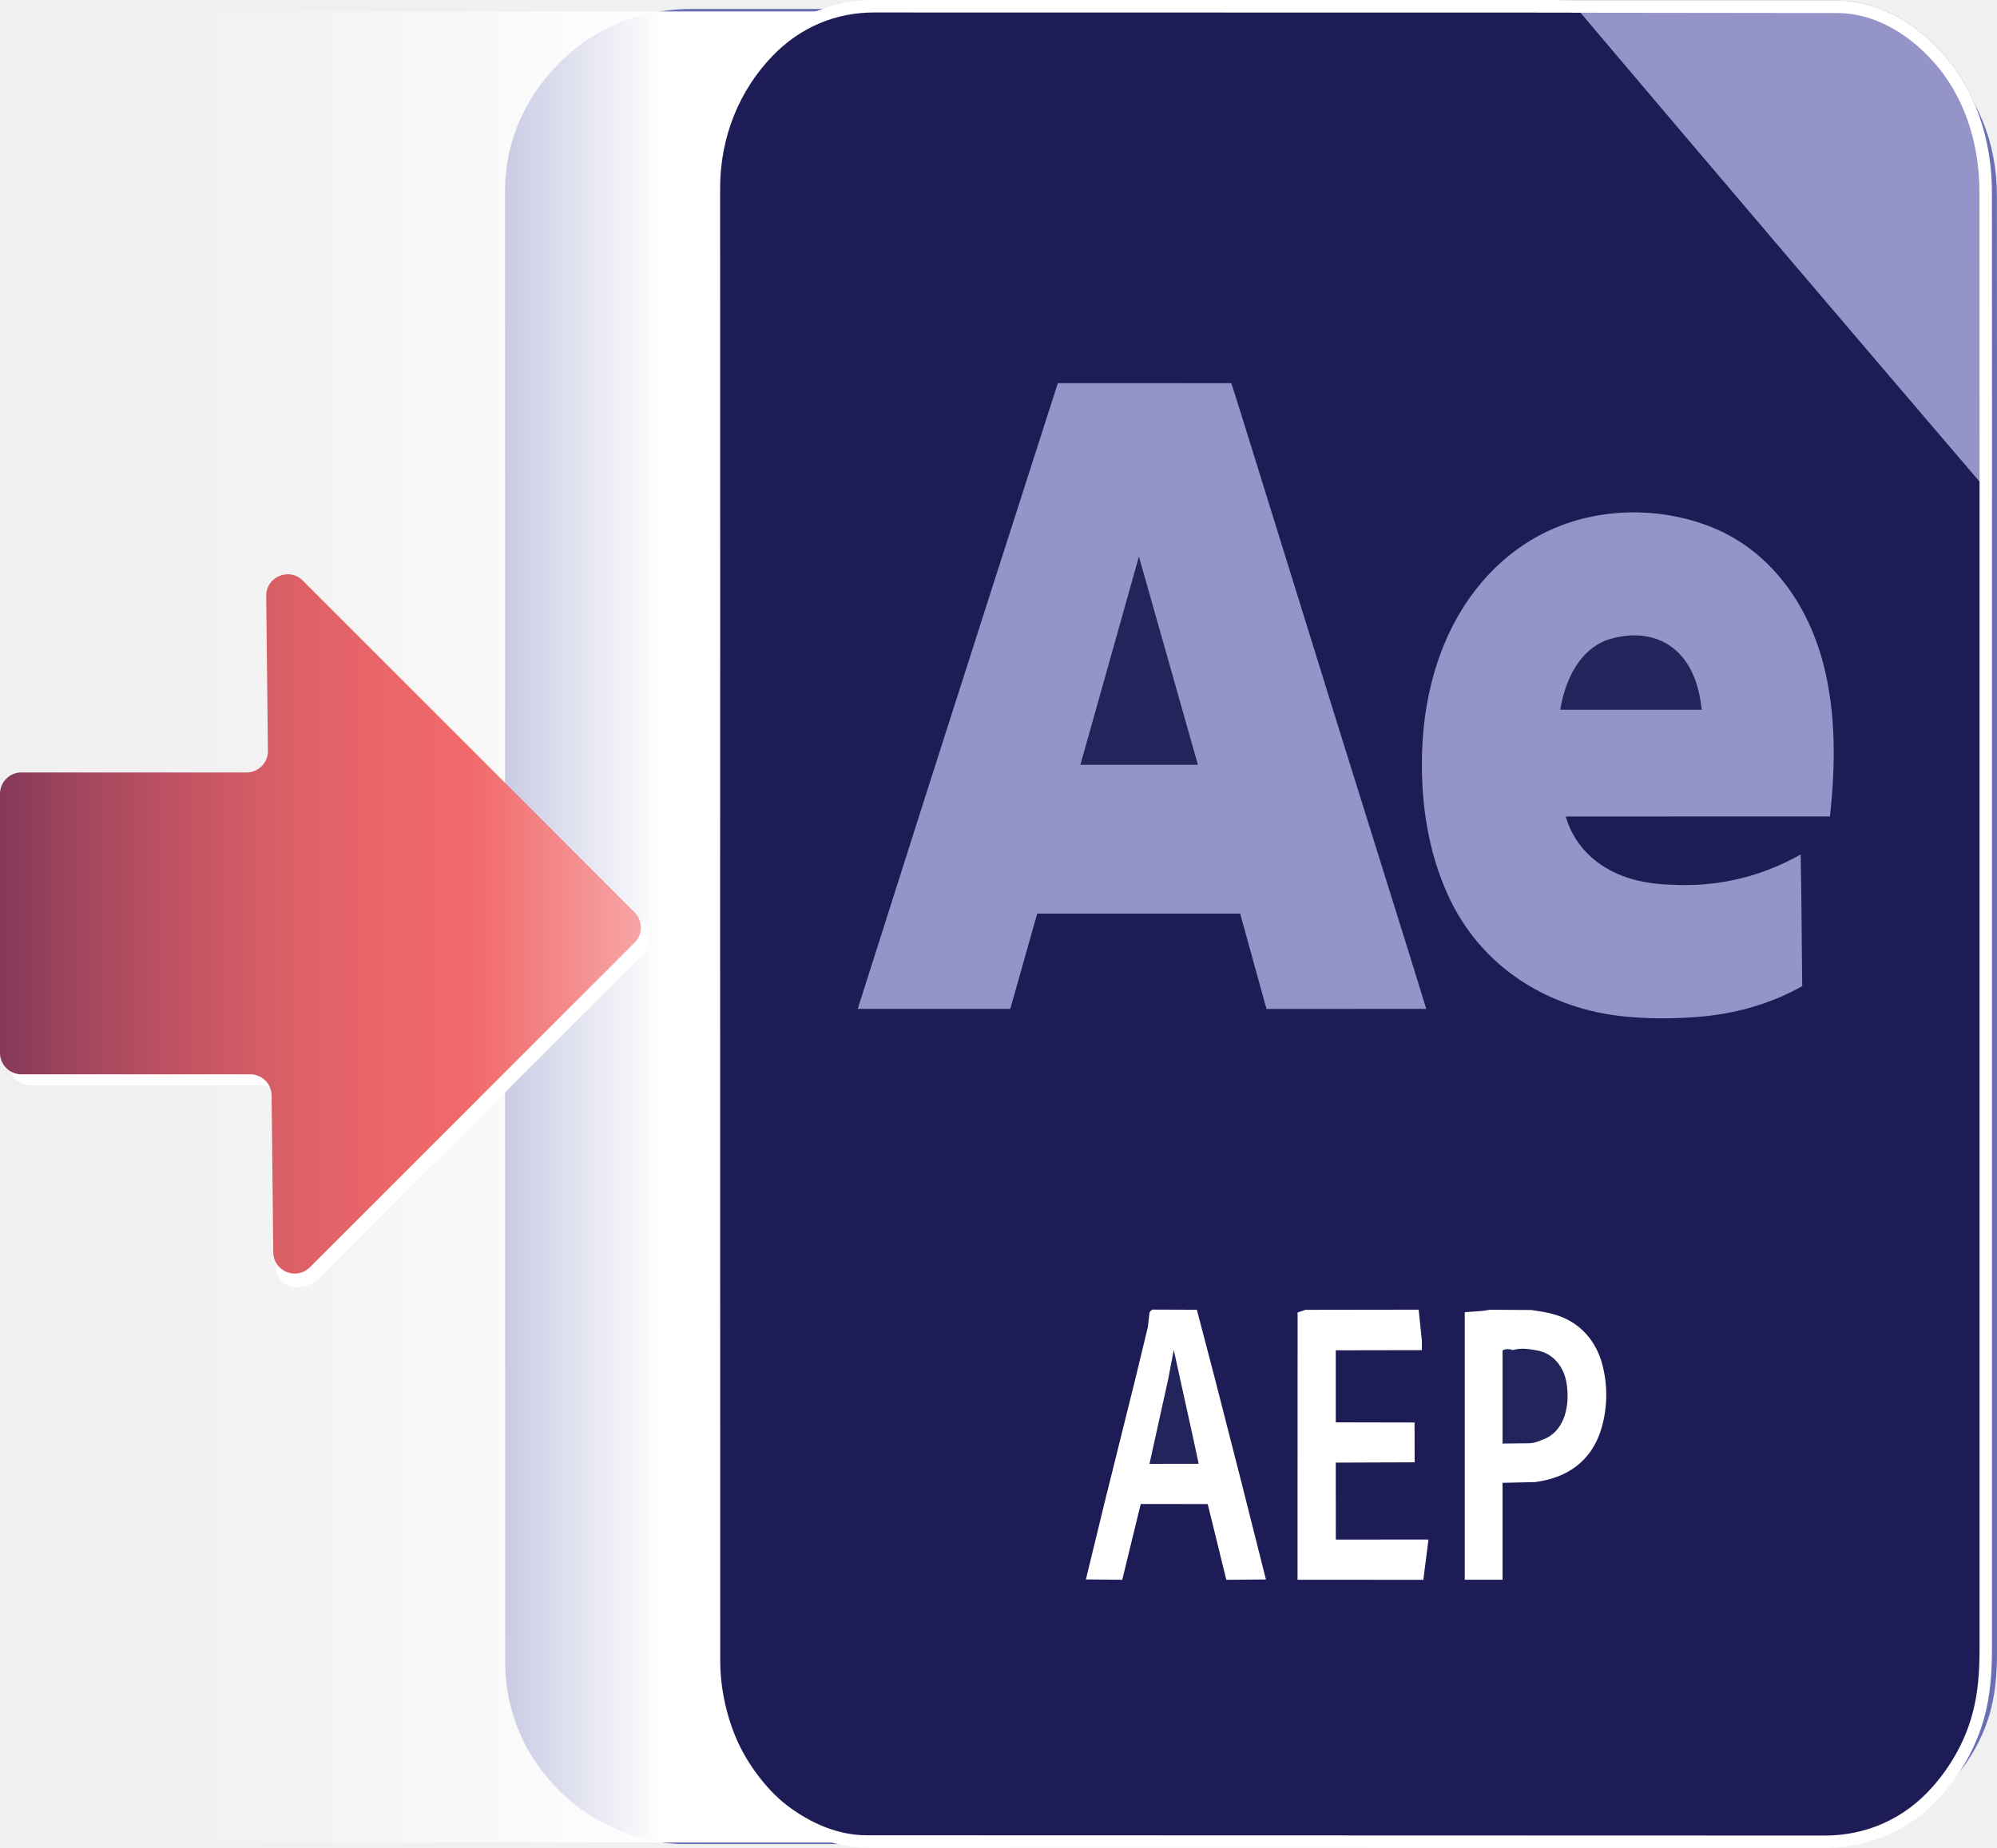
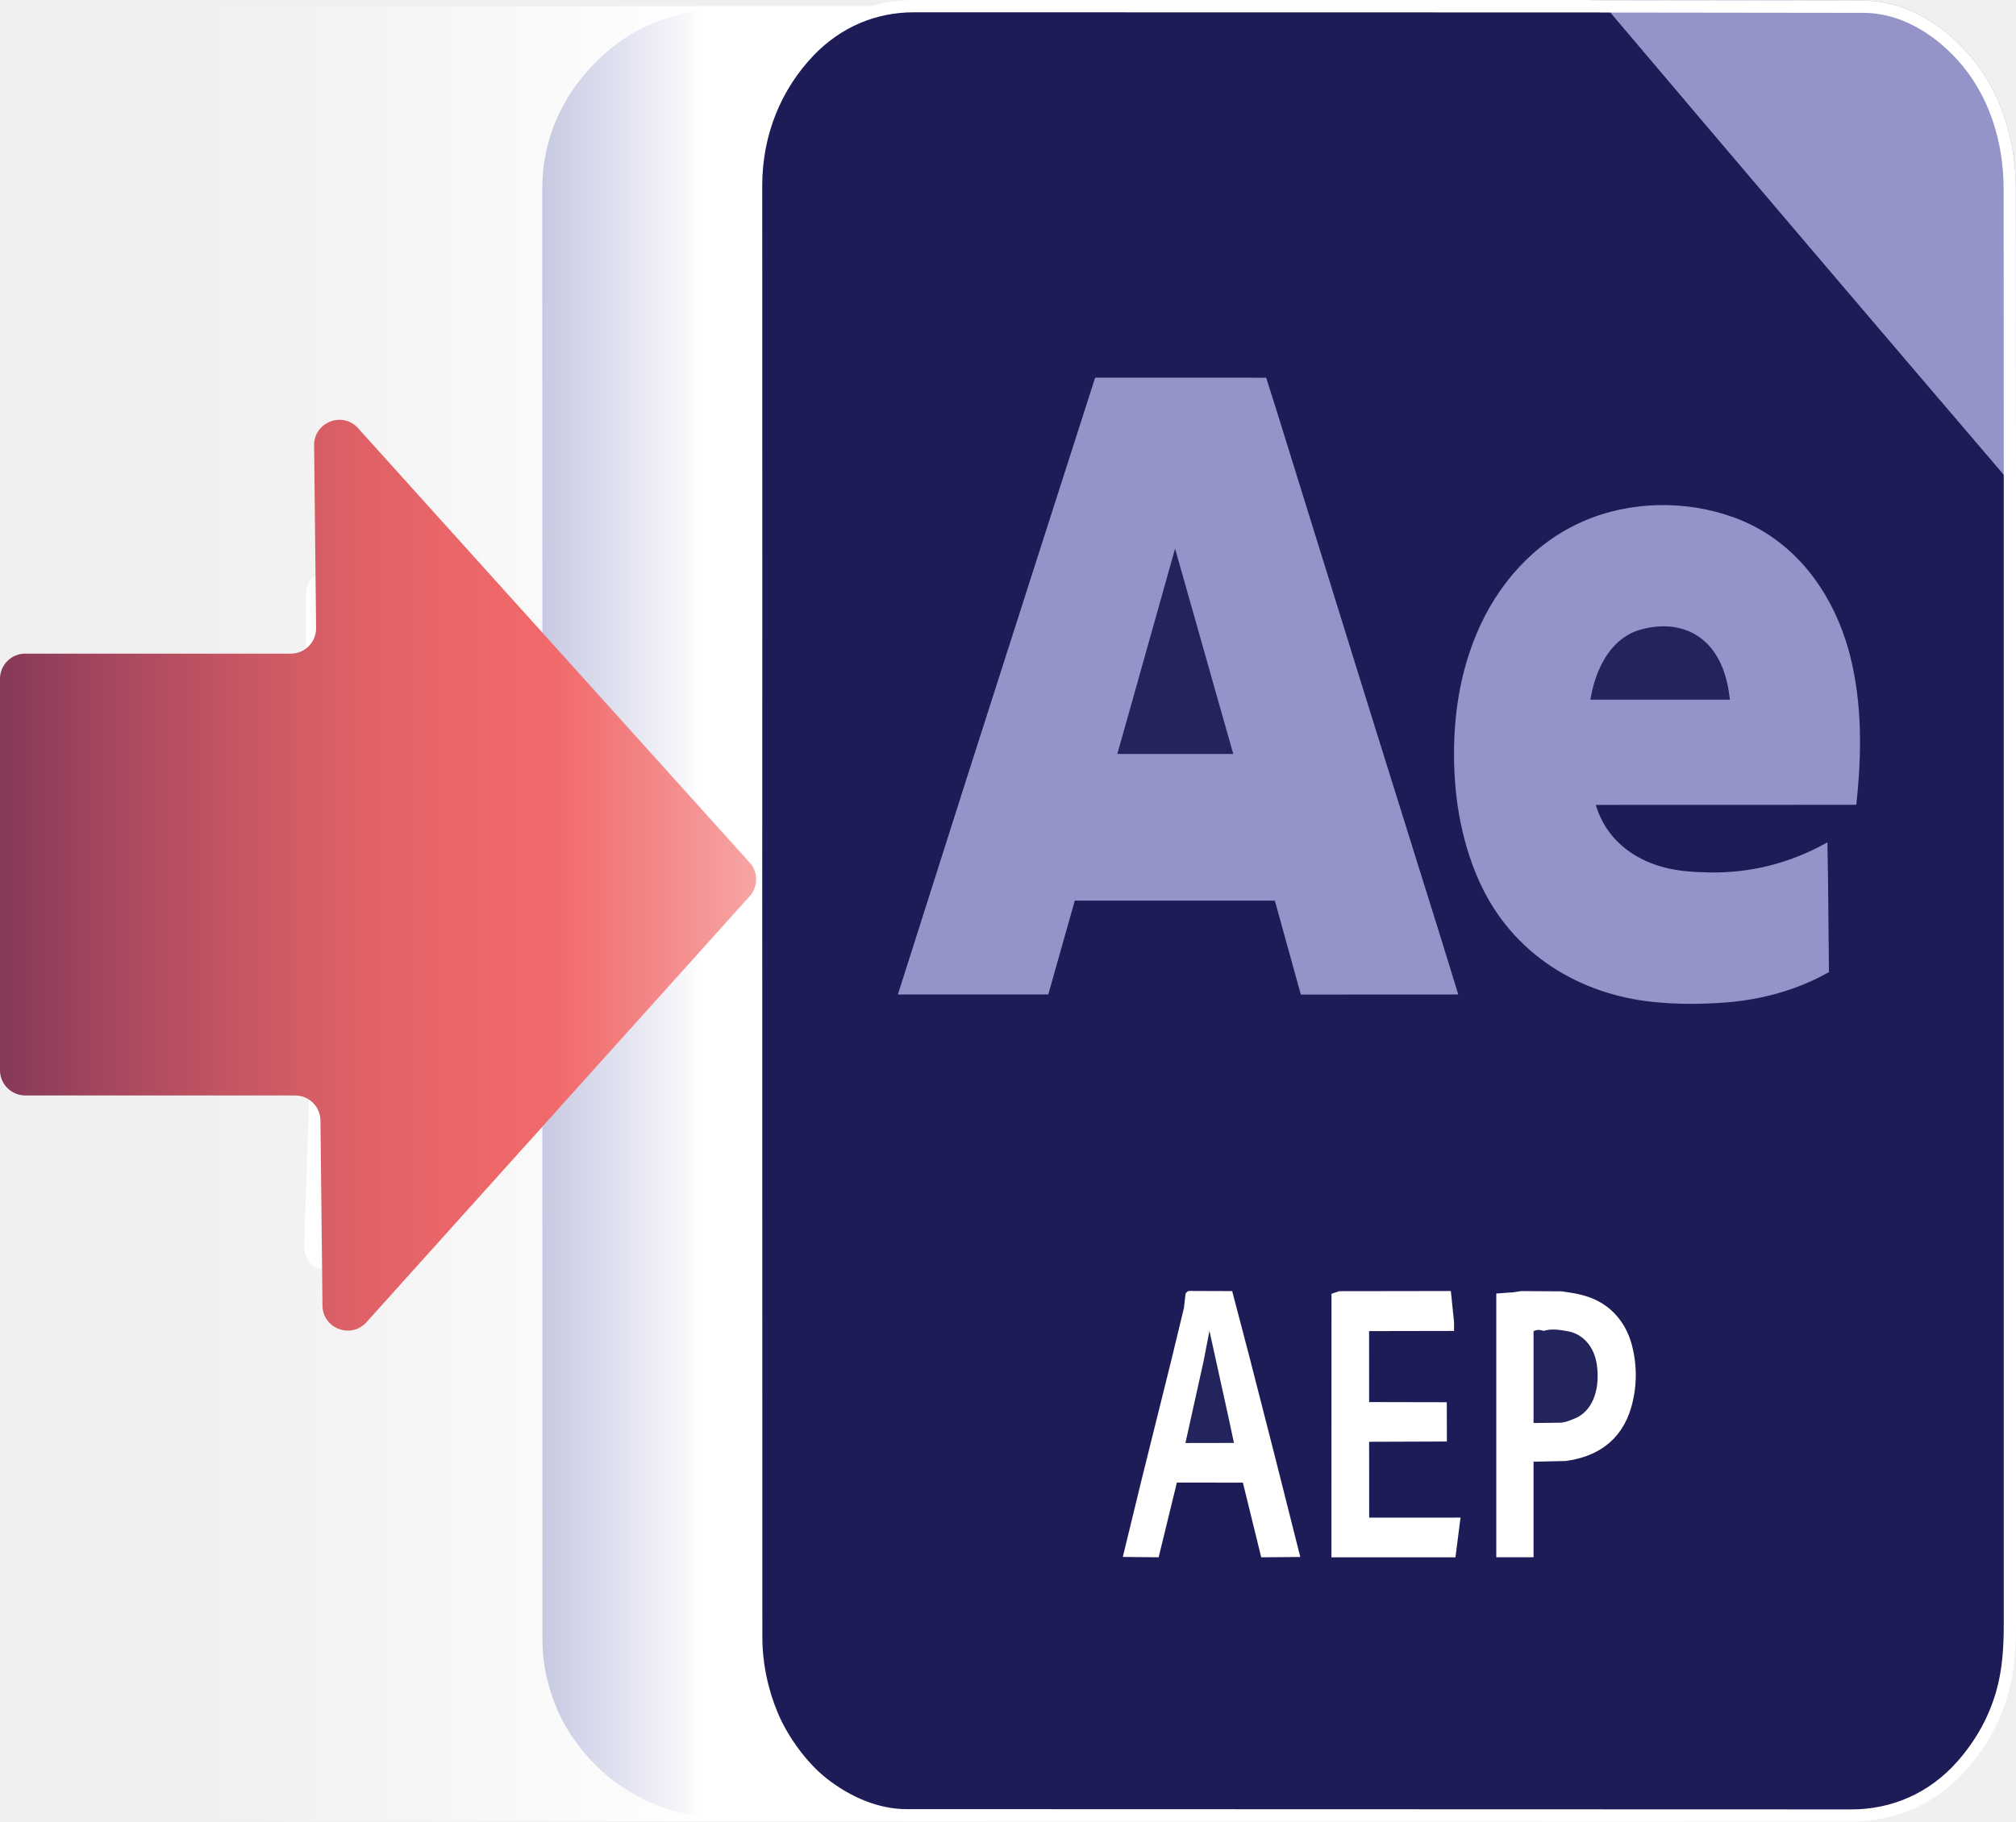
- <svg xmlns="http://www.w3.org/2000/svg" id="Layer_1" version="1.1" viewBox="0 0 496.06 459.13">
+ <svg xmlns="http://www.w3.org/2000/svg" id="Layer_1" version="1.1" viewBox="0 0 508 459.13">
  <defs>
    <style>
      .st0 {
        fill: url(#linear-gradient2);
      }

      .st1 {
        fill: url(#linear-gradient1);
      }

      .st2 {
        fill: #24245d;
      }

      .st3 {
        fill: none;
        stroke: #fff;
      }

      .st3, .st4 {
        stroke-miterlimit: 10;
        stroke-width: 3.08px;
      }

      .st5 {
        fill: url(#linear-gradient);
      }

      .st6 {
        fill: #fff;
      }

      .st7, .st4 {
        fill: #9594c8;
      }

      .st8 {
        fill: #6a6fb3;
      }

      .st4 {
        stroke: #9594c8;
      }
    </style>
-     <linearGradient id="linear-gradient" x1="9418.9" y1="230.31" x2="9579.08" y2="230.31" gradientTransform="translate(-9179.422 460.6172) scale(1 -1)" gradientUnits="userSpaceOnUse">
+     <linearGradient id="linear-gradient" x1="9422.09" y1="230.31" x2="9582.27" y2="230.31" gradientTransform="translate(-9169.422 460.6172) scale(1 -1)" gradientUnits="userSpaceOnUse">
      <stop offset=".18" stop-color="#fff" />
      <stop offset=".21" stop-color="#fff" stop-opacity=".94" />
      <stop offset=".44" stop-color="#fff" stop-opacity=".61" />
      <stop offset=".64" stop-color="#fff" stop-opacity=".35" />
      <stop offset=".8" stop-color="#fff" stop-opacity=".16" />
      <stop offset=".93" stop-color="#fff" stop-opacity=".04" />
      <stop offset="1" stop-color="#fff" stop-opacity="0" />
    </linearGradient>
-     <linearGradient id="linear-gradient1" x1="276.09" y1="266.94" x2="49.24" y2="410.03" gradientUnits="userSpaceOnUse">
+     <linearGradient id="linear-gradient1" x1="289.28" y1="266.94" x2="62.43" y2="410.03" gradientUnits="userSpaceOnUse">
      <stop offset=".12" stop-color="#1e1c57" />
      <stop offset="1" stop-color="#1e1c57" />
    </linearGradient>
-     <linearGradient id="linear-gradient2" x1="-56.65" y1="229.57" x2="222.88" y2="229.57" gradientUnits="userSpaceOnUse">
+     <linearGradient id="linear-gradient2" x1="-67.8" y1="220.6" x2="266.72" y2="220.6" gradientUnits="userSpaceOnUse">
      <stop offset="0" stop-color="#1f0d4a" />
      <stop offset=".05" stop-color="#3c1a4e" />
      <stop offset=".16" stop-color="#733156" />
      <stop offset=".27" stop-color="#a0455d" />
      <stop offset=".37" stop-color="#c35463" />
      <stop offset=".46" stop-color="#dc6066" />
      <stop offset=".55" stop-color="#eb6669" />
      <stop offset=".62" stop-color="#f1696a" />
      <stop offset="1" stop-color="#fff" />
    </linearGradient>
  </defs>
-   <path class="st8" d="M496.03,48.43c0-12.86-4.73-24.9-14.14-33.72-7.8-7.31-18.1-12.35-29.04-12.36l-77.11-.08-1.26-.03-202.42-.03c-11.49,0-22.41,3.75-30.98,11.41-9.75,8.72-15.62,20.54-15.62,33.87l.02,105.56-.02,69.87.04,190.29c0,6.88,1.72,13.69,4.69,19.74,3.18,6.49,9.14,13.29,15.18,17.29,7.12,4.72,15.75,7.94,24.53,7.94l279.3.07c12.23,0,23.97-4.12,32.77-12.67,5.33-5.17,9.49-11.25,11.84-18.34,1.87-5.64,2.26-11.35,2.26-17.32V122.76l-.03-74.32Z" />
-   <rect class="st5" x="20.43" y="2.84" width="390.82" height="454.93" transform="translate(431.68 460.62) rotate(-180)" />
-   <path class="st4" d="M493.27,122.1c-.21-.23-.34-.34-.61-.65l-46.54-54.56-13.84-16.21L390.7,1.61l65.74.08c9.33.01,18.11,5.05,24.76,12.36,8.02,8.82,12.05,20.86,12.05,33.72l.03,74.32Z" />
-   <path class="st1" d="M390.7,1.61l.91.39c33.67,39.78,67.46,79.48,101.34,119.1l.32,1v287.16c0,5.97-.33,11.68-1.93,17.32-2.01,7.1-5.56,13.18-10.09,18.34-7.51,8.55-17.51,12.67-27.94,12.67l-238.09-.07c-7.49,0-14.84-3.22-20.91-7.94-5.15-4-10.23-10.8-12.94-17.29-2.53-6.05-4-12.86-4-19.74l-.03-190.29.02-69.87-.02-105.56c0-13.33,5-25.15,13.31-33.87,7.31-7.66,16.62-11.41,26.41-11.41l172.56.03,1.07.03Z" />
-   <path class="st3" d="M493.27,122.1l-.03-74.32c0-12.86-4.03-24.9-12.05-33.72-6.64-7.31-15.43-12.35-24.76-12.36l-65.74-.08-1.07-.03-172.56-.03c-9.79,0-19.1,3.75-26.41,11.41-8.32,8.72-13.32,20.54-13.31,33.87l.02,105.56-.02,69.87.03,190.29c0,6.88,1.47,13.69,4,19.74,2.71,6.49,7.79,13.29,12.94,17.29,6.07,4.72,13.43,7.94,20.91,7.94l238.09.07c10.43,0,20.43-4.12,27.94-12.67,4.54-5.17,8.09-11.25,10.09-18.34,1.59-5.64,1.93-11.35,1.93-17.32V122.1Z" />
-   <path class="st6" d="M7.61,194.67h55.91c2.96,0,5.35-2.42,5.32-5.38l.07-38.48c-.42-6.9,5.23-7.19,8.6-3.82l82.43,82.43c2.08,2.08,2.08,5.45,0,7.52l-80.67,80.67c-3.33,3.33-10.81,3.54-10.81-3.7l1.3-38.99c-.03-2.92-2.4-5.26-5.32-5.26H7.61c-2.94,0-5.32-2.38-5.32-5.32v-64.36c0-2.94,2.38-5.32,5.32-5.32Z" />
-   <path class="st0" d="M5.32,191.93h55.91c2.96,0,5.35-2.42,5.32-5.38l-.42-38.48c-.05-4.77,5.71-7.19,9.08-3.82l82.43,82.43c2.08,2.08,2.08,5.45,0,7.52l-80.67,80.67c-3.33,3.33-9.03,1.01-9.08-3.7l-.42-38.99c-.03-2.92-2.4-5.26-5.32-5.26H5.32c-2.94,0-5.32-2.38-5.32-5.32v-64.36c0-2.94,2.38-5.32,5.32-5.32Z" />
-   <polygon class="st6" points="351.4 363.33 331.81 363.4 331.82 382.52 354.84 382.51 353.56 392.52 322.31 392.51 322.33 326.1 324.26 325.44 352.4 325.4 353.21 333.26 353.2 335.46 331.81 335.5 331.81 353.39 351.38 353.43 351.4 363.33" />
-   <path class="st7" d="M447.44,221.1l.13,13.3.11,10.61c-8.02,4.56-17.16,7-26.2,7.67-6.12.46-12.06.48-18.18-.15-17.93-1.84-35.43-11.63-43.86-30.65-4.64-10.47-6.45-22.03-6.22-33.78.19-9.82,1.89-19.21,5.53-28.05,5.44-13.19,14.96-23.34,26.8-28.57,11.98-5.29,26.13-5.48,38.32-1.01,14.47,5.31,24.73,17.95,29.09,34.61,3.13,12.26,3,25.05,1.6,37.77l-65.64.02c2.51,8.49,9.15,13.45,16.52,15.56,3.87,1.11,7.61,1.36,11.62,1.46,10.48.26,20.7-2.2,30.23-7.59l.15,8.79Z" />
-   <path class="st2" d="M422.73,176.35h-35.16c1.24-7.72,4.96-14.81,11.44-17.27,8.67-2.97,17.88-.74,21.84,9.23.96,2.44,1.51,4.94,1.88,8.04Z" />
-   <path class="st6" d="M283.36,373.69l-4.59,18.82-9.03-.09,4.68-19.24,7.47-30.05,3.25-13.45.39-3.48c.12-.37.51-.82.92-.82l10.85.04,4.24,16.17,6.64,25.94,6.28,24.9-9.84.09-4.62-18.82-16.64-.02Z" />
-   <polygon class="st2" points="297.76 363.69 285.53 363.71 290.12 342.95 291.57 335.43 296.23 356.6 297.76 363.69" />
-   <path class="st6" d="M397.85,354.72c-2.49,8.63-8.93,12.53-16.53,13.52l-8.08.18v24.08s-9.39,0-9.39,0v-66.47s4.36-.32,4.36-.32l1.91-.29,10.24.06,2.15.33c2.84.44,5.61,1.19,8.1,2.77,3.64,2.29,6.24,5.95,7.43,10.52,1.34,5.14,1.28,10.53-.19,15.62Z" />
-   <path class="st2" d="M384.21,357.27c-1.45.62-2.89,1.3-4.38,1.32l-6.59.08v-23.14c.78-.44,1.65-.4,2.54-.09,2.04-.61,4-.27,6.04.09,3.9.69,6.72,3.9,7.37,8.45.74,5.2-.46,10.97-4.98,13.29Z" />
-   <polygon class="st7" points="314.6 250.68 308.06 227 257.64 227 250.96 250.66 213.06 250.66 230.21 196.76 247.17 143.8 262.77 95.19 305.86 95.2 308.39 103.17 332.09 179.48 350.28 237.7 354.28 250.66 314.6 250.68" />
-   <polygon class="st2" points="297.57 190.03 268.36 190.03 270.85 181.2 282.91 138.27 287.4 154.13 297.57 190.03" />
+   <path class="st8" d="M507.22,48.43c0-12.86-4.73-24.9-14.14-33.72-7.8-7.31-18.1-12.35-29.04-12.36l-77.11-.08-1.26-.03-202.42-.03c-11.49,0-22.41,3.75-30.98,11.41-9.75,8.72-15.62,20.54-15.62,33.87l.02,105.56-.02,69.87.04,190.29c0,6.88,1.72,13.69,4.69,19.74,3.18,6.49,9.14,13.29,15.18,17.29,7.12,4.72,15.75,7.94,24.53,7.94l279.3.07c12.23,0,23.97-4.12,32.77-12.67,5.33-5.17,9.49-11.25,11.84-18.34,1.87-5.64,2.26-11.35,2.26-17.32V122.76l-.03-74.32Z" />
+   <rect class="st5" x="33.62" y="1.54" width="390.82" height="457.53" transform="translate(458.06 460.62) rotate(-180)" />
+   <path class="st4" d="M506.46,122.1c-.21-.23-.34-.34-.61-.65l-46.54-54.56-13.84-16.21L403.89,1.61l65.74.08c9.33.01,18.11,5.05,24.76,12.36,8.02,8.82,12.05,20.86,12.05,33.72l.03,74.32Z" />
+   <path class="st1" d="M403.89,1.61l.91.39c33.67,39.78,67.46,79.48,101.34,119.1l.32,1v287.16c0,5.97-.33,11.68-1.93,17.32-2.01,7.1-5.56,13.18-10.09,18.34-7.51,8.55-17.51,12.67-27.94,12.67l-238.09-.07c-7.49,0-14.84-3.22-20.91-7.94-5.15-4-10.23-10.8-12.94-17.29-2.53-6.05-4-12.86-4-19.74l-.03-190.29.02-69.87-.02-105.56c0-13.33,5-25.15,13.31-33.87,7.31-7.66,16.62-11.41,26.41-11.41l172.56.03,1.07.03Z" />
+   <path class="st3" d="M506.46,122.1l-.03-74.32c0-12.86-4.03-24.9-12.05-33.72-6.64-7.31-15.43-12.35-24.76-12.36l-65.74-.08-1.07-.03-172.56-.03c-9.79,0-19.1,3.75-26.41,11.41-8.32,8.72-13.32,20.54-13.31,33.87l.02,105.56-.02,69.87.03,190.29c0,6.88,1.47,13.69,4,19.74,2.71,6.49,7.79,13.29,12.94,17.29,6.07,4.72,13.43,7.94,20.91,7.94l238.09.07c10.43,0,20.43-4.12,27.94-12.67,4.54-5.17,8.09-11.25,10.09-18.34,1.59-5.64,1.93-11.35,1.93-17.32V122.1Z" />
+   <path class="st6" d="M15.8,194.67h55.91c2.96,0,5.35-2.42,5.32-5.38l.07-38.48c-.42-6.9,5.23-7.19,8.6-3.82l82.43,82.43c2.08,2.08,2.08,5.45,0,7.52l-80.67,80.67c-3.33,3.33-10.81,3.54-10.81-3.7l1.3-38.99c-.03-2.92-2.4-5.26-5.32-5.26H15.8c-2.94,0-5.32-2.38-5.32-5.32v-64.36c0-2.94,2.38-5.32,5.32-5.32Z" />
+   <path class="st0" d="M6.37,164.75h66.91c3.54,0,6.4-2.89,6.37-6.44l-.5-46.05c-.06-5.7,6.83-8.6,10.87-4.57l98.65,109.46c2.49,2.49,2.49,6.52,0,9l-96.54,107.35c-3.99,3.99-10.81,1.21-10.87-4.43l-.51-46.66c-.04-3.49-2.88-6.3-6.37-6.3H6.37c-3.52,0-6.37-2.85-6.37-6.37v-98.63c0-3.52,2.85-6.37,6.37-6.37Z" />
+   <polygon class="st6" points="364.59 363.33 345 363.4 345.01 382.52 368.03 382.51 366.75 392.52 335.5 392.51 335.52 326.1 337.44 325.44 365.59 325.4 366.4 333.26 366.39 335.46 344.99 335.5 345 353.39 364.57 353.43 364.59 363.33" />
+   <path class="st7" d="M460.63,221.1l.13,13.3.11,10.61c-8.02,4.56-17.16,7-26.2,7.67-6.12.46-12.06.48-18.18-.15-17.93-1.84-35.43-11.63-43.86-30.65-4.64-10.47-6.45-22.03-6.22-33.78.19-9.82,1.89-19.21,5.53-28.05,5.44-13.19,14.96-23.34,26.8-28.57,11.98-5.29,26.13-5.48,38.32-1.01,14.47,5.31,24.73,17.95,29.09,34.61,3.13,12.26,3,25.05,1.6,37.77l-65.64.02c2.51,8.49,9.15,13.45,16.52,15.56,3.87,1.11,7.61,1.36,11.62,1.46,10.48.26,20.7-2.2,30.23-7.59l.15,8.79Z" />
+   <path class="st2" d="M435.92,176.35h-35.16c1.24-7.72,4.96-14.81,11.44-17.27,8.67-2.97,17.88-.74,21.84,9.23.96,2.44,1.51,4.94,1.88,8.04Z" />
+   <path class="st6" d="M296.55,373.69l-4.59,18.82-9.03-.09,4.68-19.24,7.47-30.05,3.25-13.45.39-3.48c.12-.37.51-.82.92-.82l10.85.04,4.24,16.17,6.64,25.94,6.28,24.9-9.84.09-4.62-18.82-16.64-.02Z" />
+   <polygon class="st2" points="310.94 363.69 298.71 363.71 303.31 342.95 304.76 335.43 309.42 356.6 310.94 363.69" />
+   <path class="st6" d="M411.04,354.72c-2.49,8.63-8.93,12.53-16.53,13.52l-8.08.18v24.08s-9.39,0-9.39,0v-66.47s4.36-.32,4.36-.32l1.91-.29,10.24.06,2.15.33c2.84.44,5.61,1.19,8.1,2.77,3.64,2.29,6.24,5.95,7.43,10.52,1.34,5.14,1.28,10.53-.19,15.62Z" />
+   <path class="st2" d="M397.4,357.27c-1.45.62-2.89,1.3-4.38,1.32l-6.59.08v-23.14c.78-.44,1.65-.4,2.54-.09,2.04-.61,4-.27,6.04.09,3.9.69,6.72,3.9,7.37,8.45.74,5.2-.46,10.97-4.98,13.29Z" />
+   <polygon class="st7" points="327.79 250.68 321.24 227 270.83 227 264.15 250.66 226.25 250.66 243.4 196.76 260.36 143.8 275.96 95.19 319.05 95.2 321.58 103.17 345.28 179.48 363.47 237.7 367.46 250.66 327.79 250.68" />
+   <polygon class="st2" points="310.76 190.03 281.54 190.03 284.04 181.2 296.1 138.27 300.59 154.13 310.76 190.03" />
</svg>
